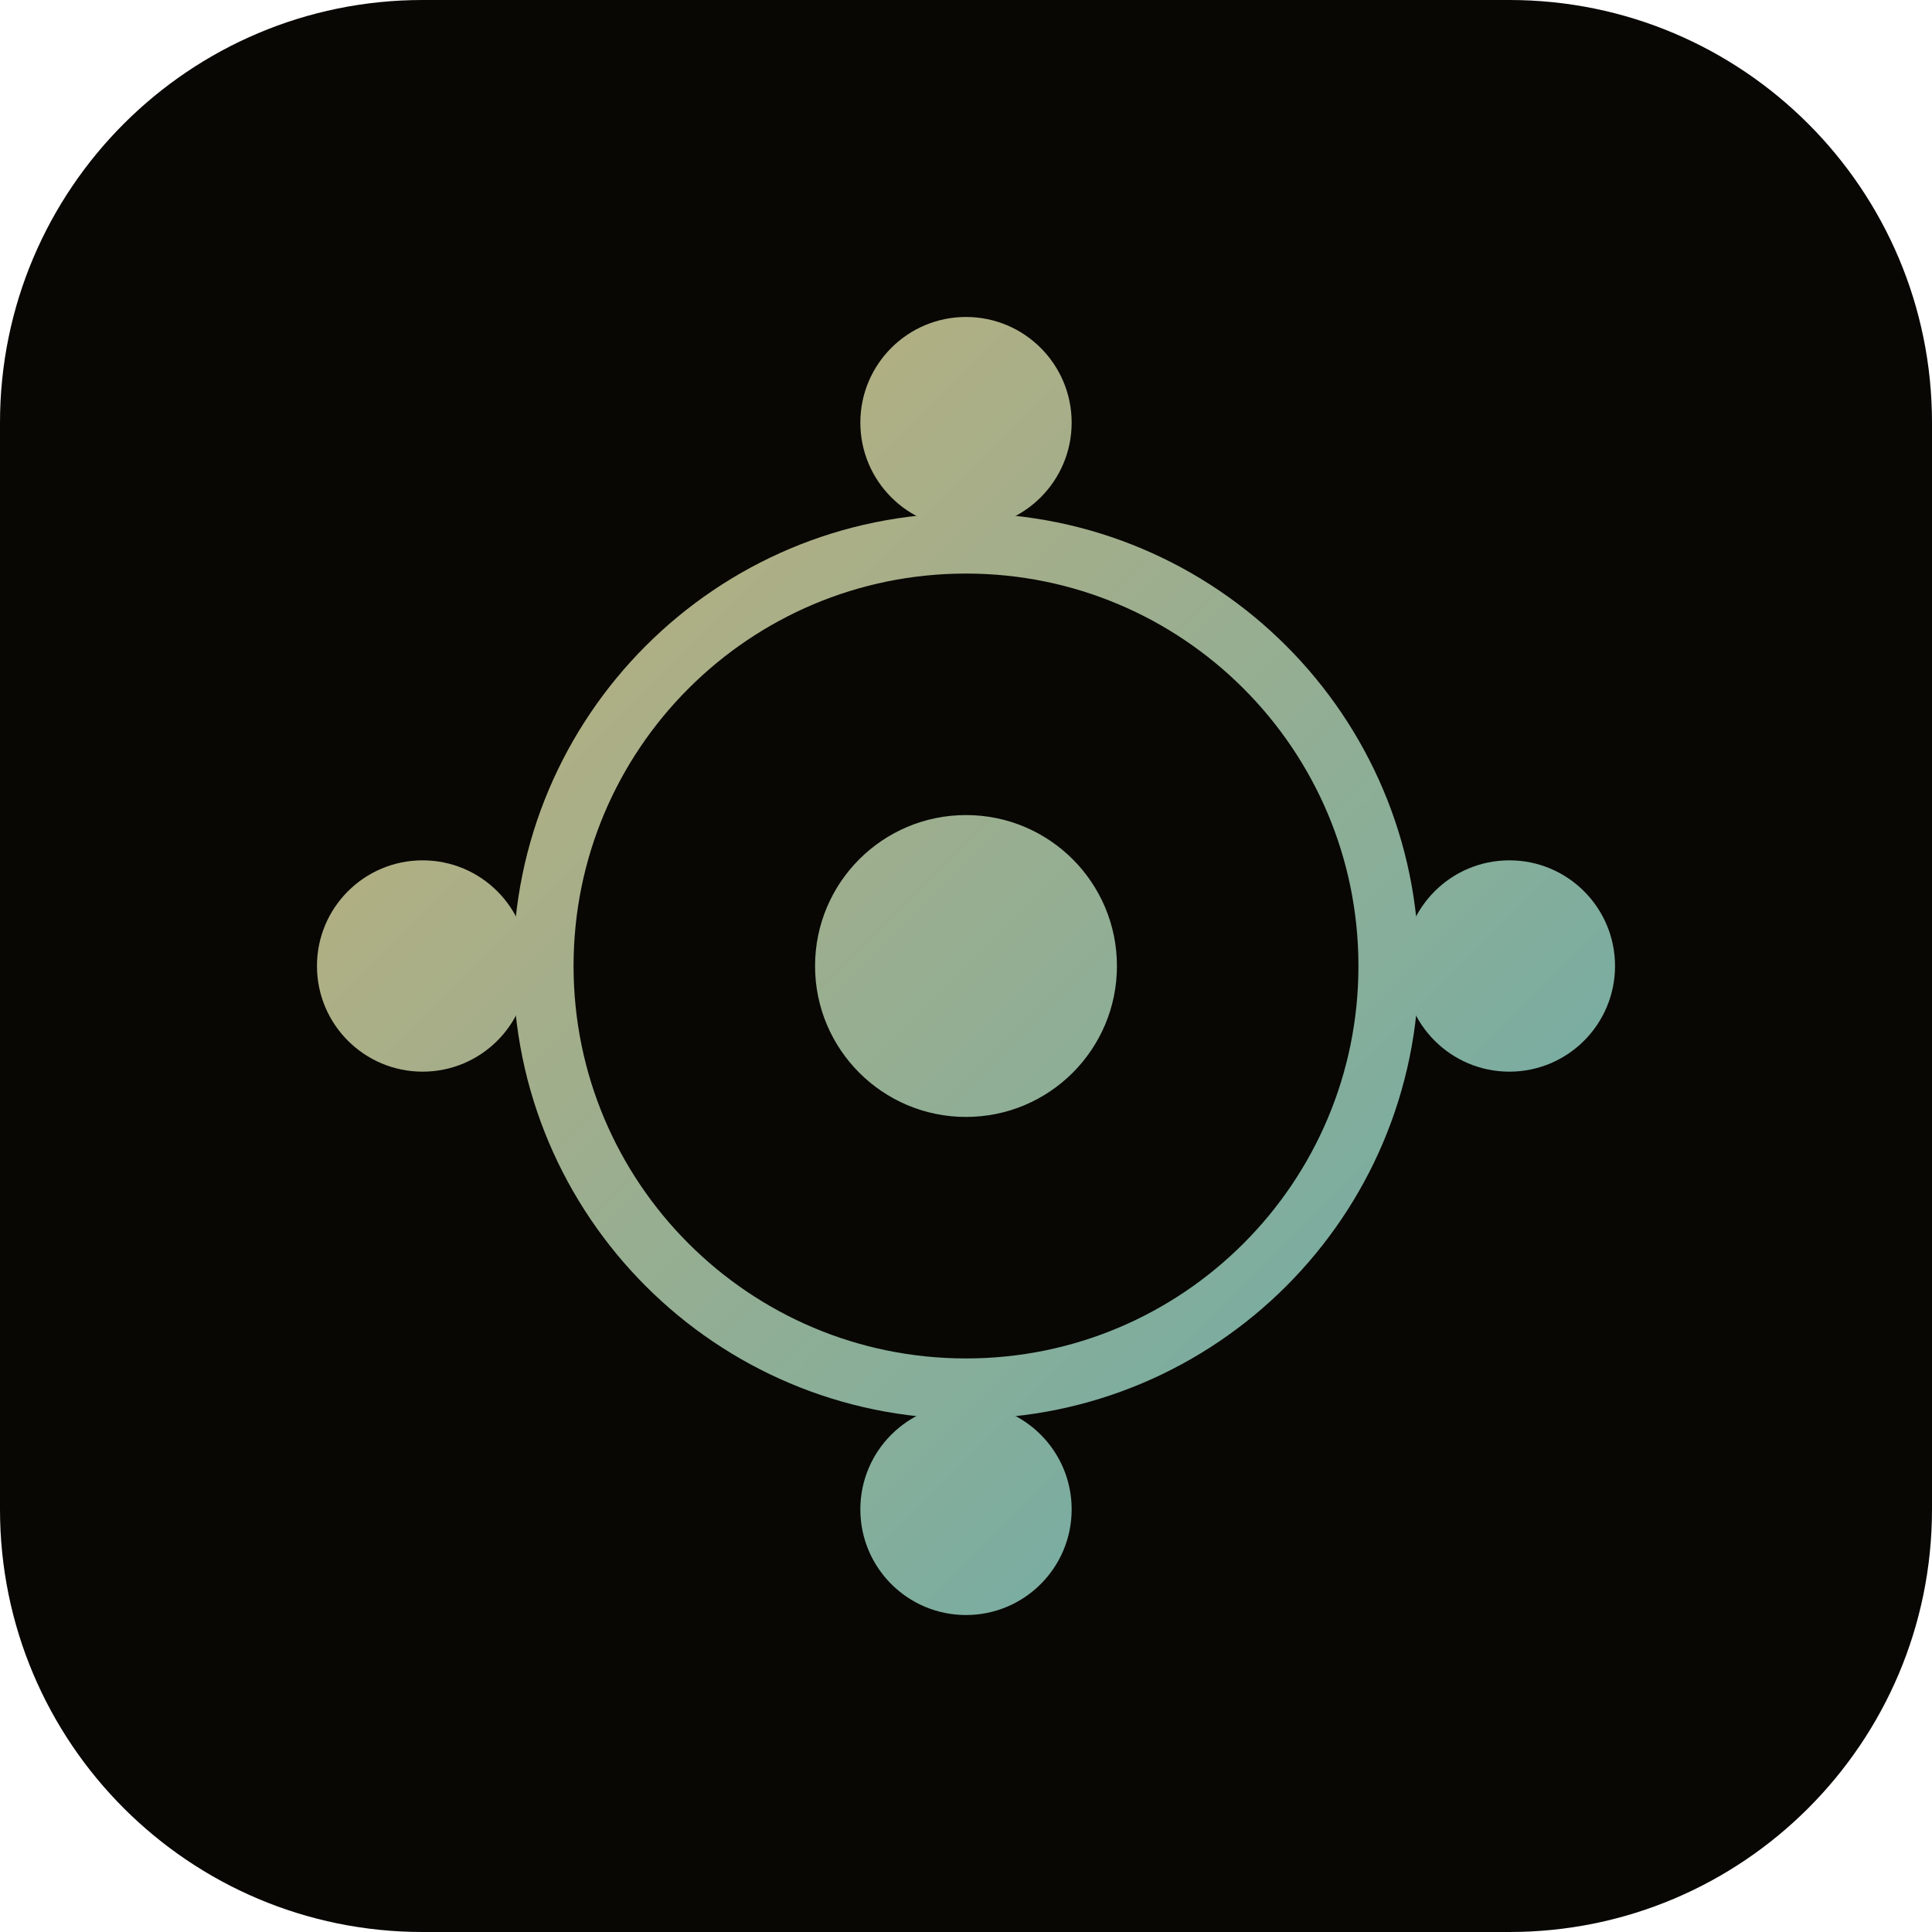
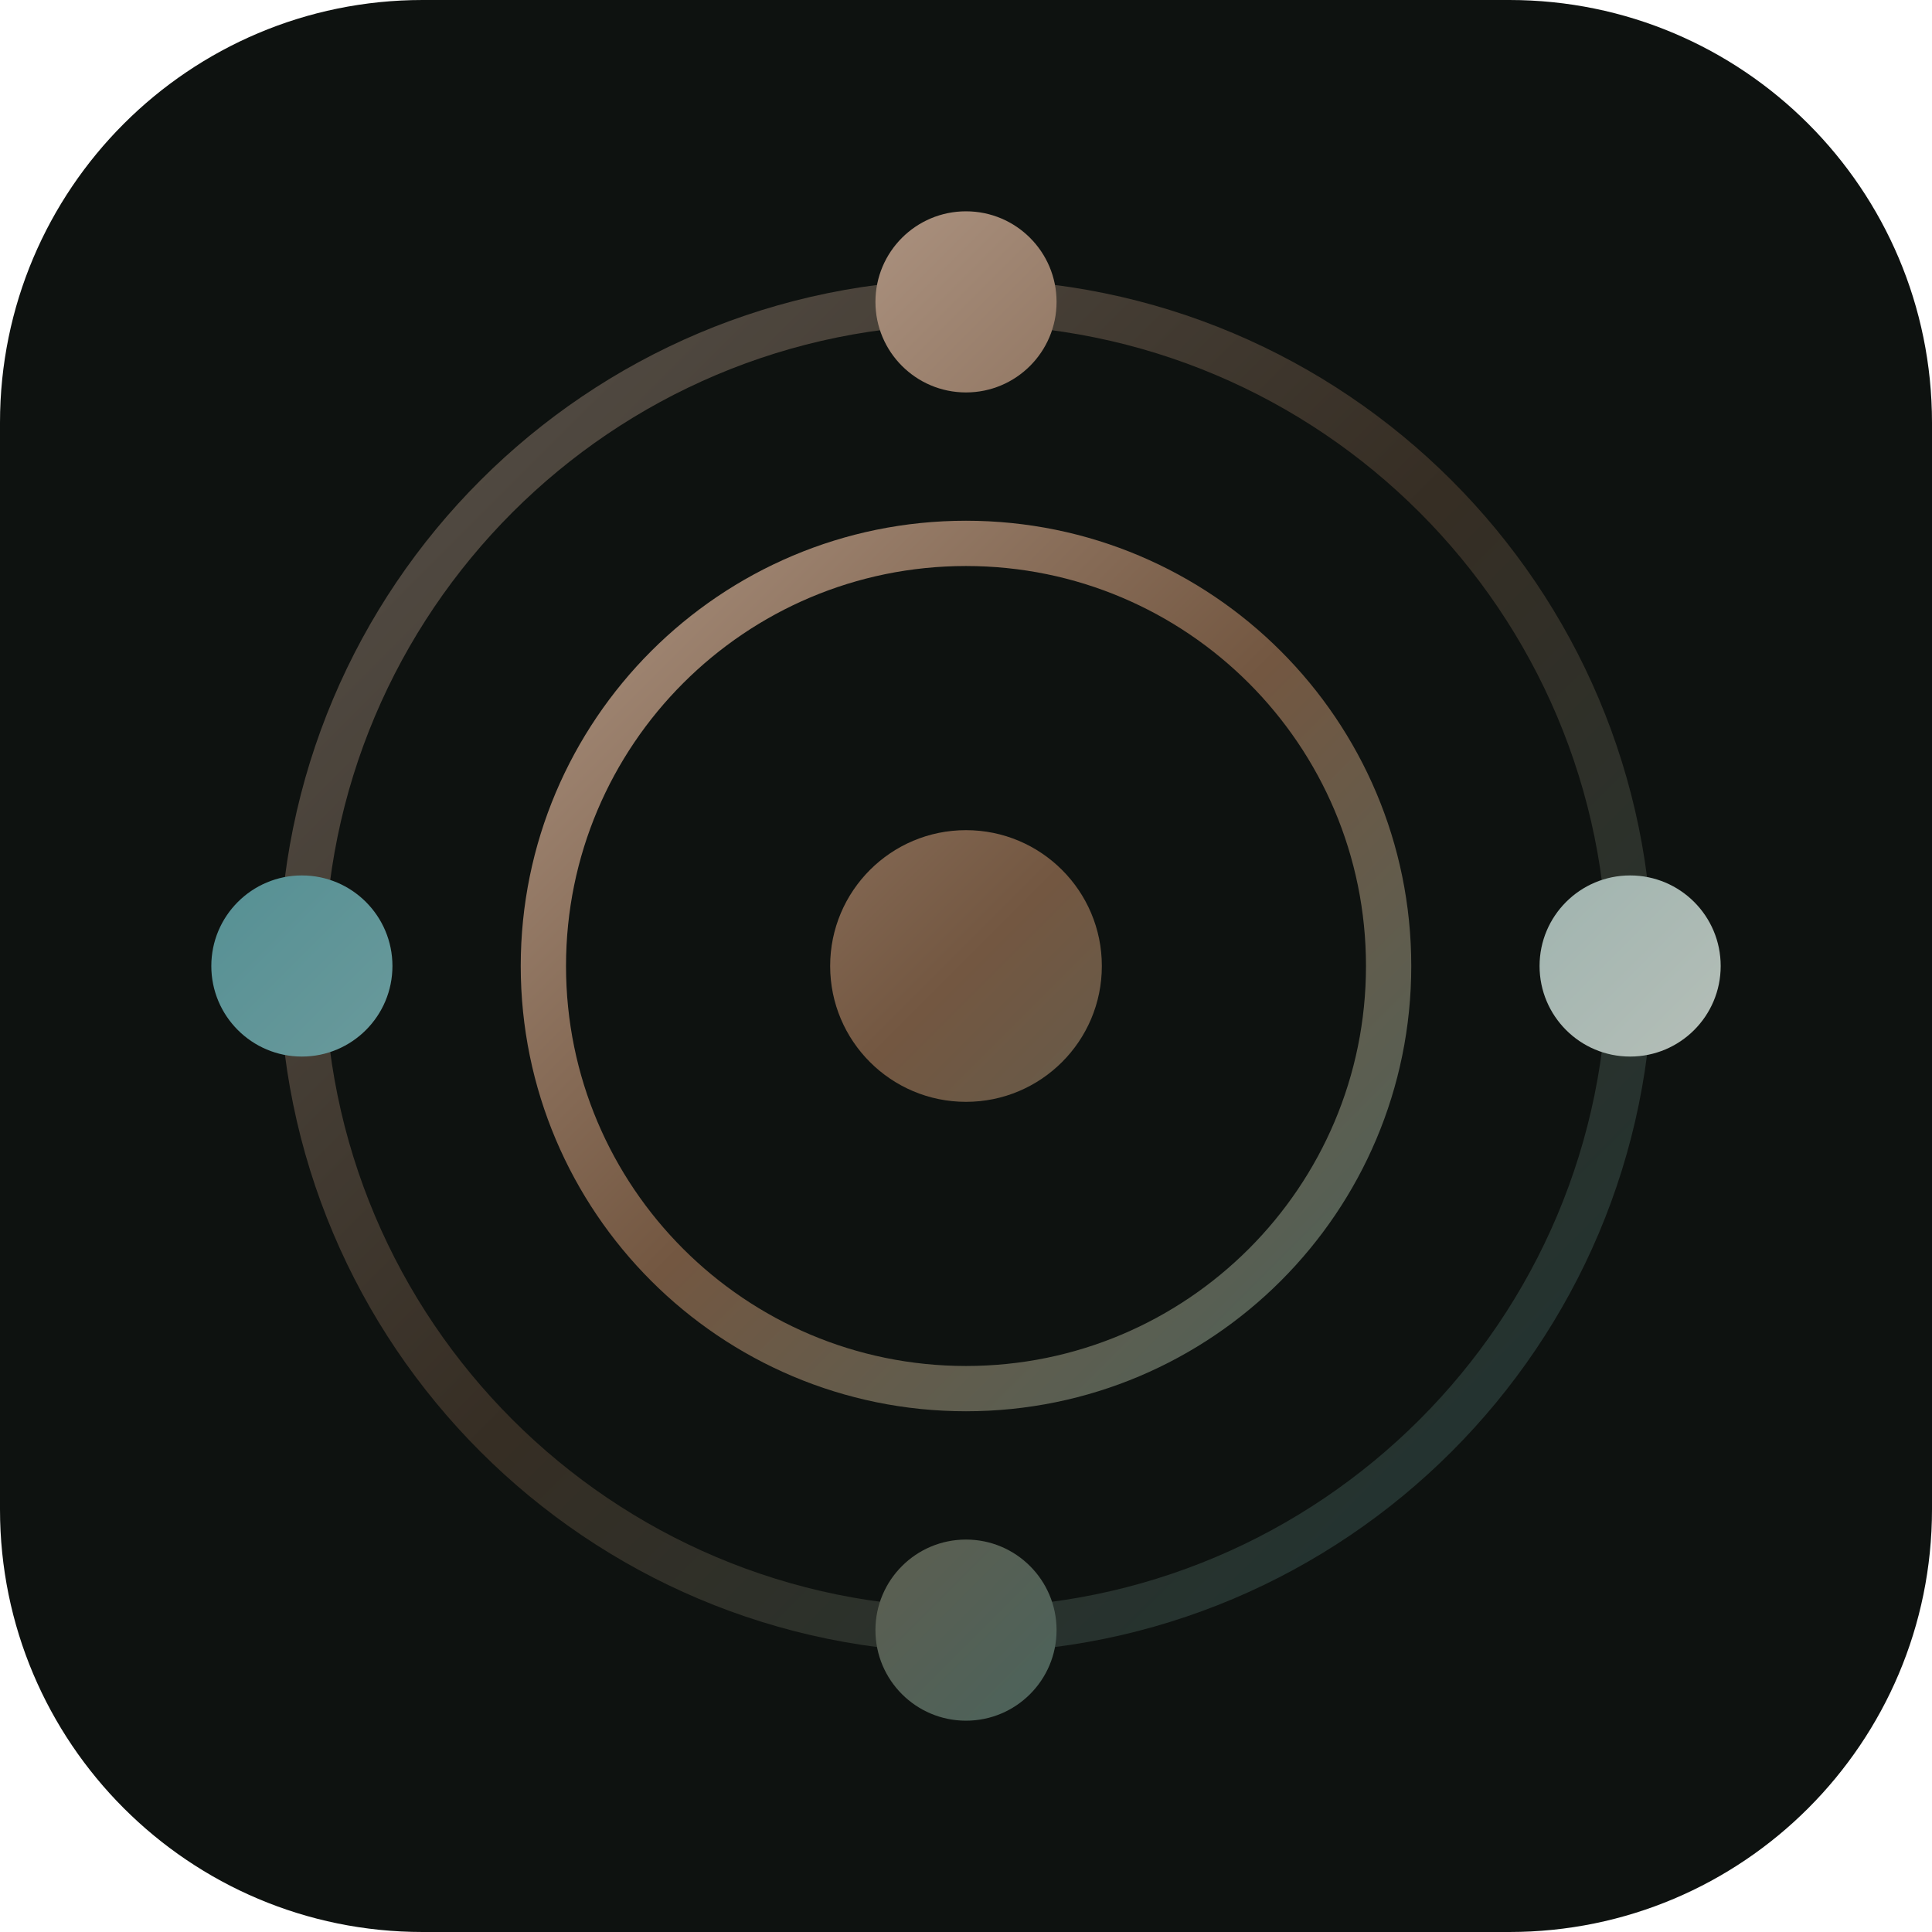
<svg xmlns="http://www.w3.org/2000/svg" viewBox="0 0 64 64">
  <defs>
    <linearGradient id="g" x1="0" y1="0" x2="64" y2="64" gradientUnits="userSpaceOnUse">
-       <stop stop-color="#E0B06A" />
-       <stop offset="1" stop-color="#4BACBA" />
+       <stop stop-color="#f2dcce" />
+       <stop offset="0.5" stop-color="#735741" />
+       <stop offset="1" stop-color="#18727d" />
+     </linearGradient>
+     <linearGradient id="g2" x1="0" y1="0" x2="64" y2="64" gradientUnits="userSpaceOnUse">
+       <stop stop-color="#18727d" />
+       <stop offset="1" stop-color="#f2dcce" />
    </linearGradient>
  </defs>
-   <rect width="64" height="64" rx="14" fill="#080704" />
-   <circle cx="32" cy="32" r="14" stroke="url(#g)" stroke-width="2" fill="none" />
-   <circle cx="32" cy="14" r="3.5" fill="url(#g)" />
-   <circle cx="32" cy="50" r="3.5" fill="url(#g)" />
-   <circle cx="14" cy="32" r="3.5" fill="url(#g)" />
-   <circle cx="50" cy="32" r="3.5" fill="url(#g)" />
-   <circle cx="32" cy="32" r="5" fill="url(#g)" />
-   <line x1="32" y1="17.5" x2="32" y2="18.5" stroke="url(#g)" stroke-width="1.5" />
-   <line x1="32" y1="45.5" x2="32" y2="46.5" stroke="url(#g)" stroke-width="1.5" />
-   <line x1="17.5" y1="32" x2="18.5" y2="32" stroke="url(#g)" stroke-width="1.5" />
-   <line x1="45.5" y1="32" x2="46.5" y2="32" stroke="url(#g)" stroke-width="1.5" />
+   <rect width="64" height="64" rx="14" fill="#0e1210" />
+   <circle cx="32" cy="32" r="22" stroke="url(#g)" stroke-width="1.5" fill="none" opacity="0.4" />
+   <circle cx="32" cy="32" r="14" stroke="url(#g)" stroke-width="1.5" fill="none" />
+   <circle cx="32" cy="32" r="4.5" fill="url(#g)" />
+   <circle cx="32" cy="10" r="3" fill="url(#g)" />
+   <circle cx="54" cy="32" r="3" fill="url(#g2)" />
+   <circle cx="32" cy="54" r="3" fill="url(#g)" />
+   <circle cx="10" cy="32" r="3" fill="url(#g2)" />
</svg>
